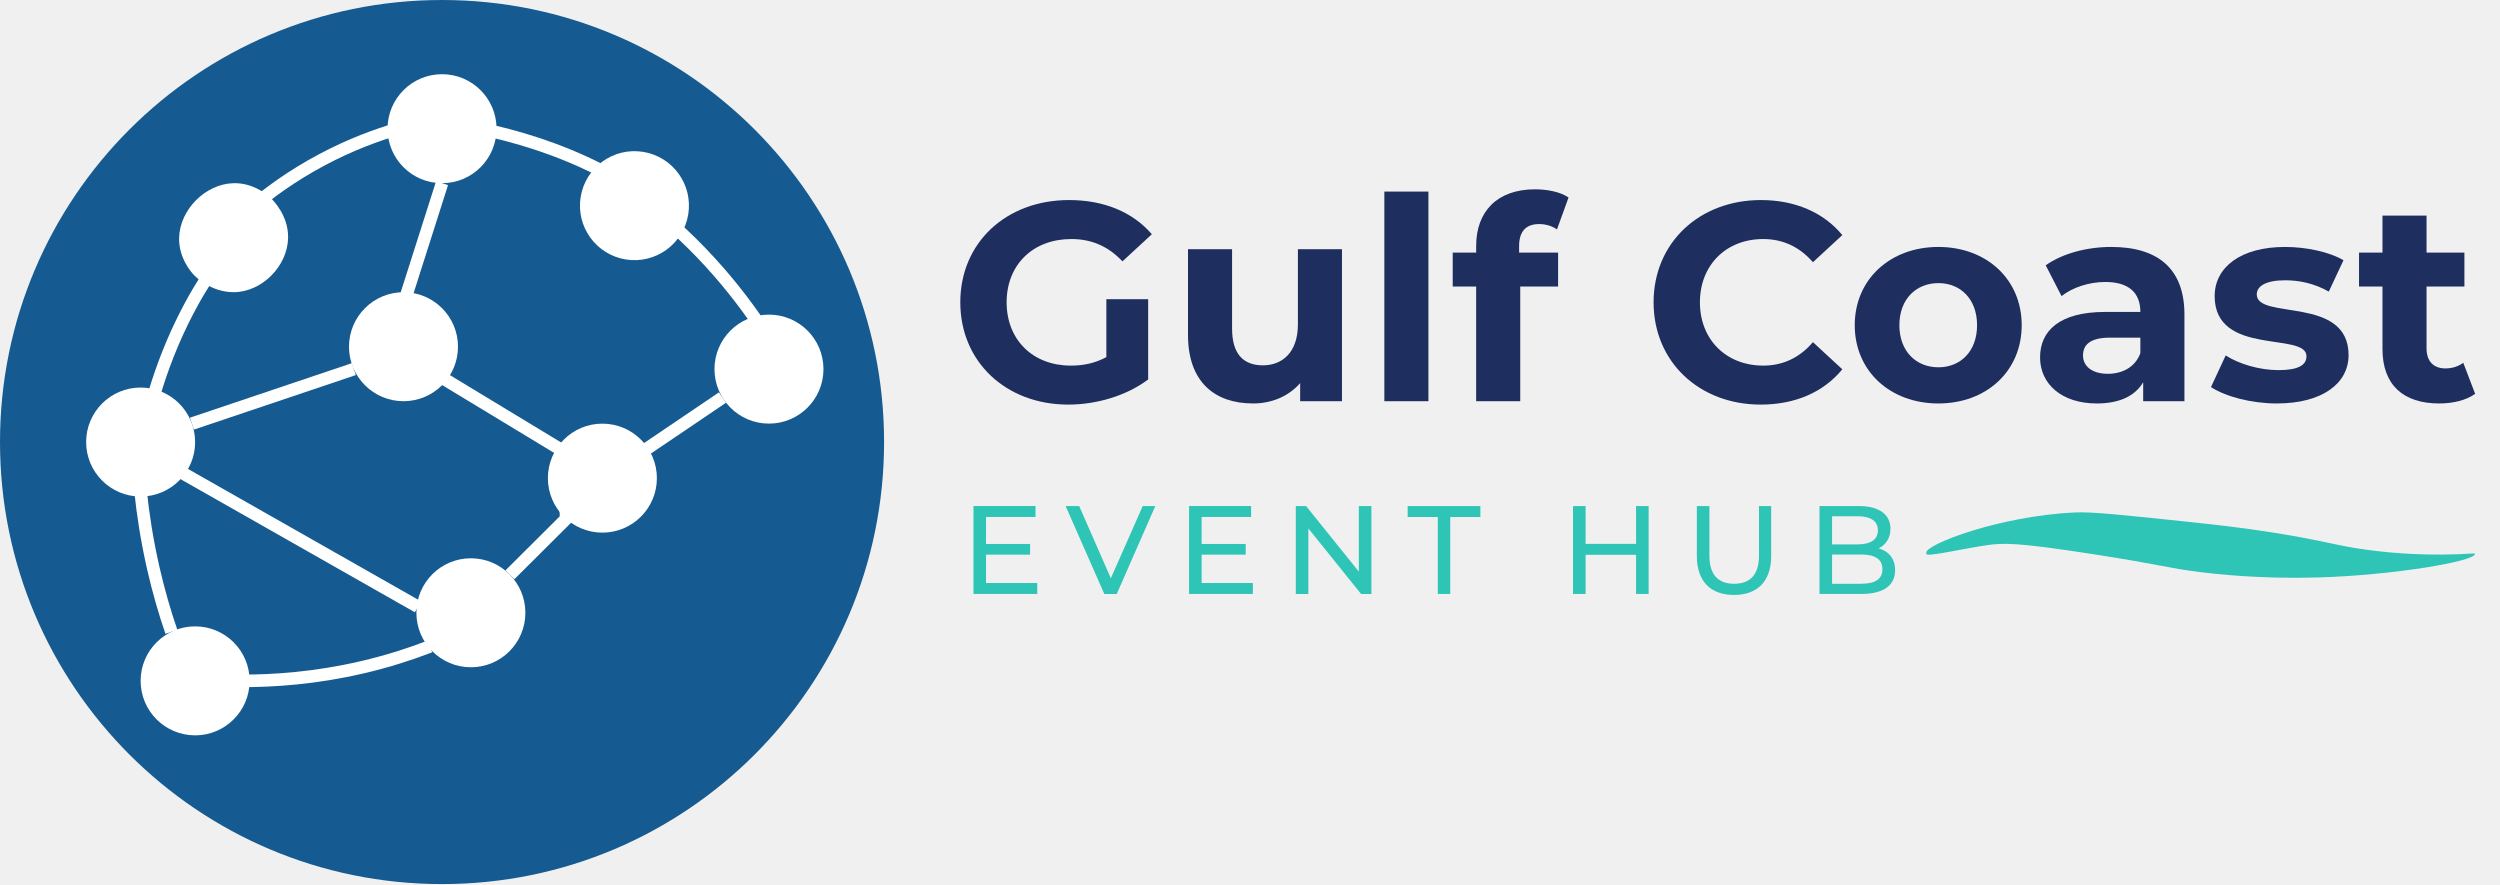
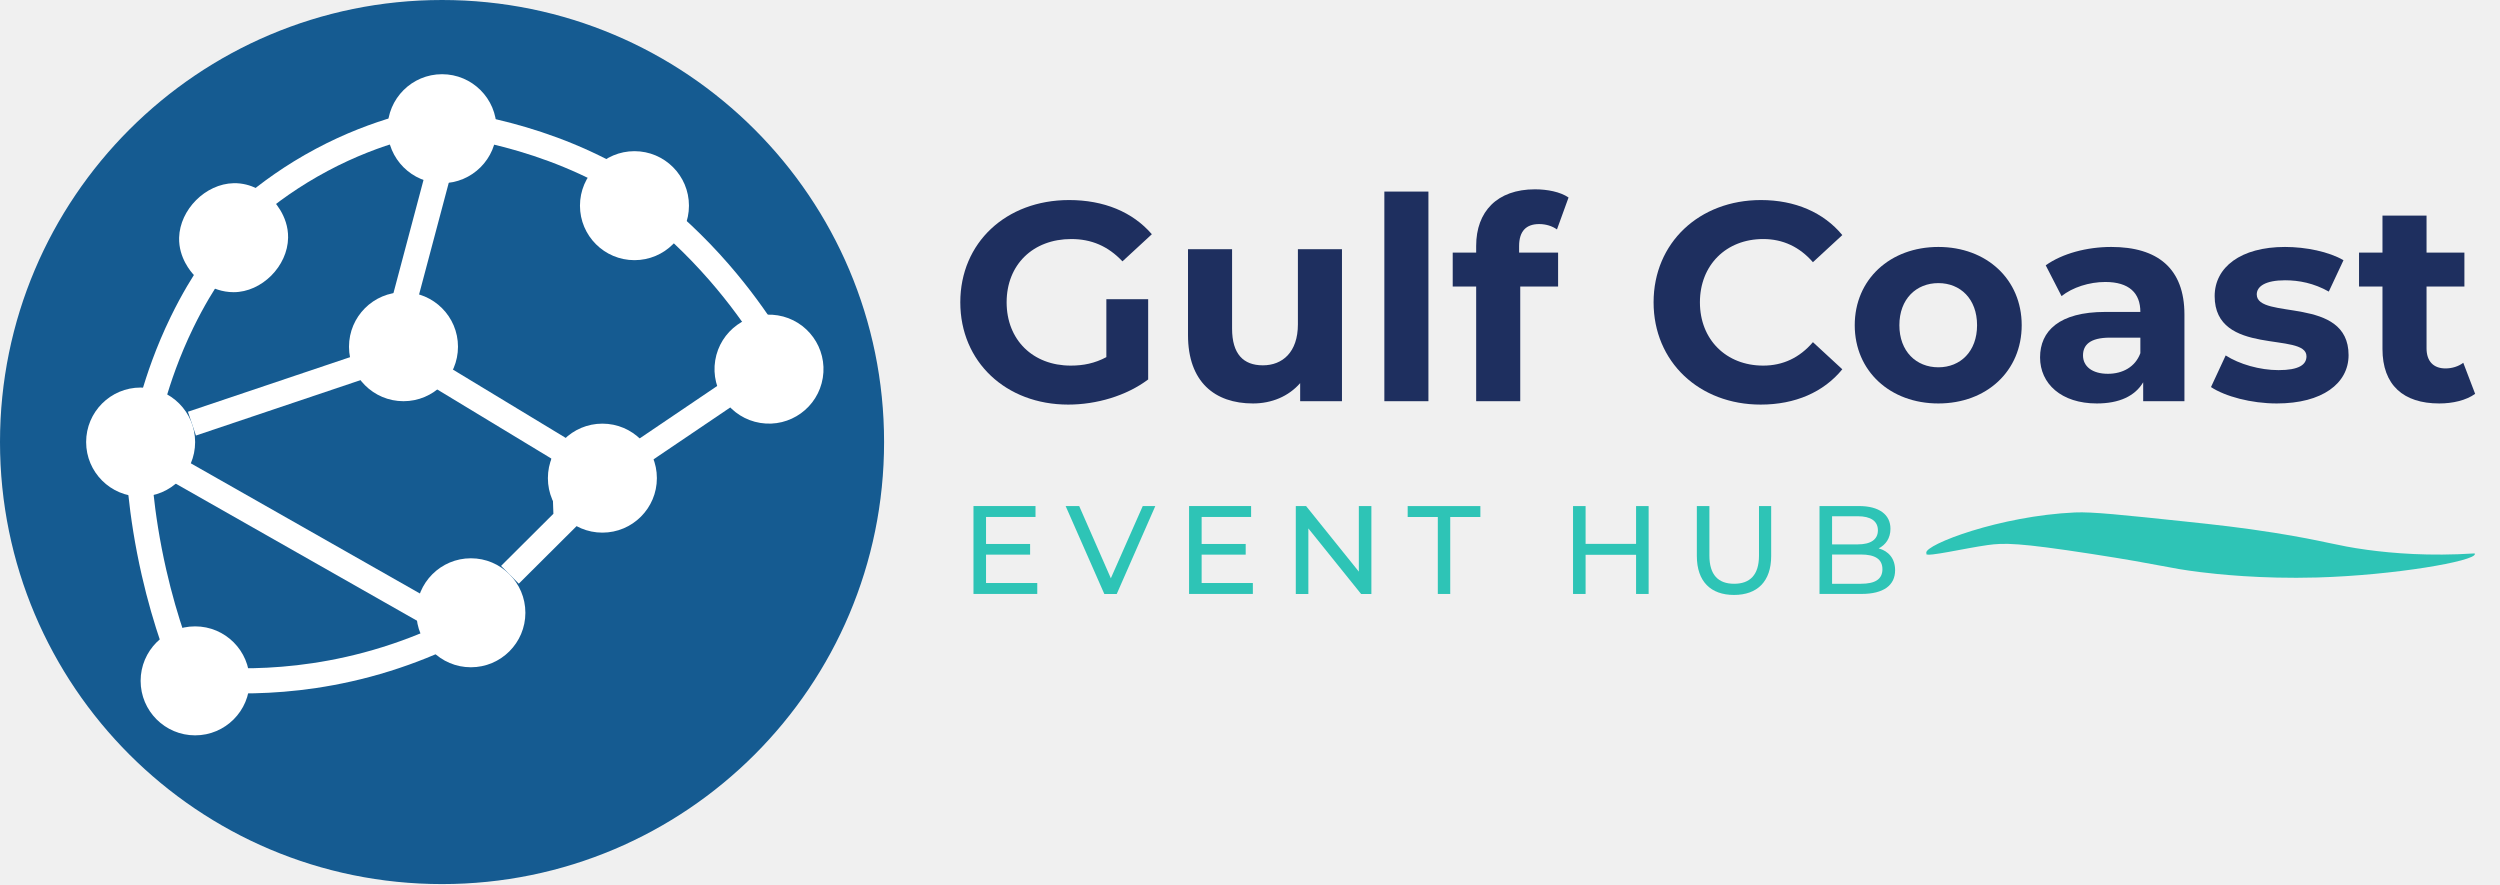
- <svg xmlns="http://www.w3.org/2000/svg" id="Layer_1" viewBox="0 0 796.42 281.63">
+ <svg xmlns="http://www.w3.org/2000/svg" id="Layer_1" version="1.1" viewBox="0 0 796.42 281.63">
  <circle cx="140.82" cy="140.82" r="140.82" fill="#155b91" />
-   <path d="M91.78,75.72c-.14,9.1-8.41,17.36-17.36,17.36-7.28,0-12.19-4.97-12.74-5.57-.71-.76-4.79-5.32-4.62-11.79.24-8.95,8.41-17.16,17.36-17.36,5.69-.13,9.9,3.02,11.41,4.28,1.12,1.05,6.06,5.94,5.95,13.09Z" fill="#fff" />
+   <path d="M91.78,75.72c-.14,9.1-8.41,17.36-17.36,17.36-7.28,0-12.19-4.97-12.74-5.57-.71-.76-4.79-5.32-4.62-11.79.24-8.95,8.41-17.16,17.36-17.36,5.69-.13,9.9,3.02,11.41,4.28,1.12,1.05,6.06,5.94,5.95,13.09h0Z" fill="#fff" />
  <circle cx="128.54" cy="110.45" r="17.36" fill="#fff" />
  <circle cx="191.9" cy="152.32" r="17.36" fill="#fff" />
  <circle cx="150.01" cy="195.21" r="17.36" fill="#fff" />
  <circle cx="140.82" cy="41" r="17.36" fill="#fff" />
-   <circle cx="202.11" cy="65.51" r="17.36" transform="translate(105.07 254.52) rotate(-80.78)" fill="#fff" />
-   <circle cx="244.97" cy="117.59" r="17.36" fill="#fff" />
+   <circle cx="202.12" cy="65.52" r="17.36" fill="#fff" />
+   <circle cx="244.97" cy="117.59" r="17.36" transform="translate(89.66 340.56) rotate(-80.78)" fill="#fff" />
  <circle cx="44.8" cy="140.82" r="17.36" fill="#fff" />
  <circle cx="62.16" cy="216.9" r="17.36" fill="#fff" />
-   <path d="M352.45,95.32h13.32v25.56c-6.93,5.22-16.47,8.01-25.47,8.01-19.8,0-34.38-13.59-34.38-32.58s14.58-32.58,34.65-32.58c11.07,0,20.25,3.78,26.37,10.89l-9.36,8.64c-4.59-4.86-9.9-7.11-16.29-7.11-12.24,0-20.61,8.19-20.61,20.16s8.37,20.16,20.43,20.16c3.96,0,7.65-.72,11.34-2.7v-18.45Z" fill="#1e2f5f" />
-   <path d="M427.51,79.39v48.42h-13.32v-5.76c-3.69,4.23-9.09,6.48-15.03,6.48-12.15,0-20.7-6.84-20.7-21.78v-27.36h14.04v25.29c0,8.1,3.6,11.7,9.81,11.7s11.16-4.14,11.16-13.05v-23.94h14.04Z" fill="#1e2f5f" />
+   <path d="M352.45,95.32h13.32v25.56c-6.93,5.22-16.47,8.01-25.47,8.01-19.8,0-34.38-13.59-34.38-32.58s14.58-32.58,34.65-32.58c11.07,0,20.25,3.78,26.37,10.89l-9.36,8.64c-4.59-4.86-9.9-7.11-16.29-7.11-12.24,0-20.61,8.19-20.61,20.16s8.37,20.16,20.43,20.16c3.96,0,7.65-.72,11.34-2.7v-18.45h0Z" fill="#1e2f5f" />
+   <path d="M427.51,79.39v48.42h-13.32v-5.76c-3.69,4.23-9.09,6.48-15.03,6.48-12.15,0-20.7-6.84-20.7-21.78v-27.36h14.04v25.29c0,8.1,3.6,11.7,9.81,11.7s11.16-4.14,11.16-13.05v-23.94s14.04,0,14.04,0Z" fill="#1e2f5f" />
  <path d="M441.01,61.03h14.04v66.78h-14.04V61.03Z" fill="#1e2f5f" />
-   <path d="M483.94,80.47h12.42v10.8h-12.06v36.54h-14.04v-36.54h-7.47v-10.8h7.47v-2.16c0-10.89,6.66-18,18.72-18,3.96,0,8.1.81,10.71,2.61l-3.69,10.17c-1.53-1.08-3.51-1.71-5.67-1.71-4.14,0-6.39,2.25-6.39,7.02v2.07Z" fill="#1e2f5f" />
+   <path d="M483.94,80.47h12.42v10.8h-12.06v36.54h-14.04v-36.54h-7.47v-10.8h7.47v-2.16c0-10.89,6.66-18,18.72-18,3.96,0,8.1.81,10.71,2.61l-3.69,10.17c-1.53-1.08-3.51-1.71-5.67-1.71-4.14,0-6.39,2.25-6.39,7.02v2.07h0Z" fill="#1e2f5f" />
  <path d="M526.78,96.31c0-18.99,14.58-32.58,34.2-32.58,10.89,0,19.98,3.96,25.92,11.16l-9.36,8.64c-4.23-4.86-9.54-7.38-15.84-7.38-11.79,0-20.16,8.28-20.16,20.16s8.37,20.16,20.16,20.16c6.3,0,11.61-2.52,15.84-7.47l9.36,8.64c-5.94,7.29-15.03,11.25-26.01,11.25-19.53,0-34.11-13.59-34.11-32.58Z" fill="#1e2f5f" />
  <path d="M590.86,103.6c0-14.58,11.25-24.93,26.64-24.93s26.55,10.35,26.55,24.93-11.16,24.93-26.55,24.93-26.64-10.35-26.64-24.93ZM629.83,103.6c0-8.37-5.31-13.41-12.33-13.41s-12.42,5.04-12.42,13.41,5.4,13.41,12.42,13.41,12.33-5.04,12.33-13.41Z" fill="#1e2f5f" />
-   <path d="M695.89,100.18v27.63h-13.14v-6.03c-2.61,4.41-7.65,6.75-14.76,6.75-11.34,0-18.09-6.3-18.09-14.67s6.03-14.49,20.79-14.49h11.16c0-6.03-3.6-9.54-11.16-9.54-5.13,0-10.44,1.71-13.95,4.5l-5.04-9.81c5.31-3.78,13.14-5.85,20.88-5.85,14.76,0,23.31,6.84,23.31,21.51ZM681.85,112.51v-4.95h-9.63c-6.57,0-8.64,2.43-8.64,5.67,0,3.51,2.97,5.85,7.92,5.85,4.68,0,8.73-2.16,10.35-6.57Z" fill="#1e2f5f" />
+   <path d="M695.89,100.18v27.63h-13.14v-6.03c-2.61,4.41-7.65,6.75-14.76,6.75-11.34,0-18.09-6.3-18.09-14.67s6.03-14.49,20.79-14.49h11.16c0-6.03-3.6-9.54-11.16-9.54-5.13,0-10.44,1.71-13.95,4.5l-5.04-9.81c5.31-3.78,13.14-5.85,20.88-5.85,14.76,0,23.31,6.84,23.31,21.51h0ZM681.85,112.51v-4.95h-9.63c-6.57,0-8.64,2.43-8.64,5.67,0,3.51,2.97,5.85,7.92,5.85,4.68,0,8.73-2.16,10.35-6.57h0Z" fill="#1e2f5f" />
  <path d="M704.35,123.31l4.68-10.08c4.32,2.79,10.89,4.68,16.83,4.68,6.48,0,8.91-1.71,8.91-4.41,0-7.92-29.25.18-29.25-19.17,0-9.18,8.28-15.66,22.41-15.66,6.66,0,14.04,1.53,18.63,4.23l-4.68,9.99c-4.77-2.7-9.54-3.6-13.95-3.6-6.3,0-9,1.98-9,4.5,0,8.28,29.25.27,29.25,19.35,0,9-8.37,15.39-22.86,15.39-8.19,0-16.47-2.25-20.97-5.22Z" fill="#1e2f5f" />
-   <path d="M788.5,125.47c-2.88,2.07-7.11,3.06-11.43,3.06-11.43,0-18.09-5.85-18.09-17.37v-19.89h-7.47v-10.8h7.47v-11.79h14.04v11.79h12.06v10.8h-12.06v19.71c0,4.14,2.25,6.39,6.03,6.39,2.07,0,4.14-.63,5.67-1.8l3.78,9.9Z" fill="#1e2f5f" />
+   <path d="M788.5,125.47c-2.88,2.07-7.11,3.06-11.43,3.06-11.43,0-18.09-5.85-18.09-17.37v-19.89h-7.47v-10.8h7.47v-11.79h14.04v11.79h12.06v10.8h-12.06v19.71c0,4.14,2.25,6.39,6.03,6.39,2.07,0,4.14-.63,5.67-1.8,0,0,3.78,9.9,3.78,9.9Z" fill="#1e2f5f" />
  <path d="M330.44,185.73v3.48h-20.32v-28h19.76v3.48h-15.76v8.6h14.04v3.4h-14.04v9.04h16.32Z" fill="#2ec4b6" />
  <path d="M368.04,161.22l-12.28,28h-3.96l-12.32-28h4.32l10.08,23,10.16-23h4Z" fill="#2ec4b6" />
  <path d="M399.12,185.73v3.48h-20.32v-28h19.76v3.48h-15.76v8.6h14.04v3.4h-14.04v9.04h16.32Z" fill="#2ec4b6" />
  <path d="M436.88,161.22v28h-3.28l-16.8-20.88v20.88h-4v-28h3.28l16.8,20.88v-20.88h4Z" fill="#2ec4b6" />
  <path d="M458.04,164.7h-9.6v-3.48h23.16v3.48h-9.6v24.52h-3.96v-24.52Z" fill="#2ec4b6" />
  <path d="M525.2,161.22v28h-4v-12.48h-16.08v12.48h-4v-28h4v12.04h16.08v-12.04h4Z" fill="#2ec4b6" />
-   <path d="M540.56,177.13v-15.92h4v15.76c0,6.2,2.84,9,7.88,9s7.92-2.8,7.92-9v-15.76h3.88v15.92c0,8.12-4.44,12.4-11.84,12.4s-11.84-4.28-11.84-12.4Z" fill="#2ec4b6" />
-   <path d="M603.72,181.65c0,4.8-3.64,7.56-10.72,7.56h-13.36v-28h12.56c6.44,0,10.04,2.72,10.04,7.24,0,3.04-1.56,5.16-3.76,6.24,3.16.88,5.24,3.24,5.24,6.96ZM583.64,164.46v8.96h8.2c4.08,0,6.4-1.52,6.4-4.48s-2.32-4.48-6.4-4.48h-8.2ZM599.68,181.33c0-3.24-2.4-4.68-6.84-4.68h-9.2v9.32h9.2c4.44,0,6.84-1.4,6.84-4.64Z" fill="#2ec4b6" />
-   <path d="M48.81,126.65c1.69-5.9,4.53-14.44,9.18-24,3.47-7.13,6.93-12.73,9.7-16.8" fill="none" stroke="#fff" stroke-miterlimit="10" stroke-width="4" />
-   <path d="M79.9,66.28c5.63-4.78,13.14-10.31,22.62-15.36,9.06-4.83,17.47-7.91,24.36-9.92" fill="none" stroke="#fff" stroke-miterlimit="10" stroke-width="4" />
-   <line x1="61.14" y1="134.96" x2="112.72" y2="117.59" fill="none" stroke="#fff" stroke-miterlimit="10" stroke-width="4" />
-   <line x1="128.54" y1="96.91" x2="140.82" y2="58.36" fill="none" stroke="#fff" stroke-miterlimit="10" stroke-width="4" />
-   <polyline points="140.82 120.32 179.61 143.81 180.35 165.28 162.45 183.11" fill="none" stroke="#fff" stroke-miterlimit="10" stroke-width="4" />
-   <line x1="203.78" y1="144.49" x2="230.15" y2="126.65" fill="none" stroke="#fff" stroke-miterlimit="10" stroke-width="4" />
-   <path d="M244.97,108.06c-4.18-6.57-9.41-13.86-15.86-21.28-7.84-9.01-15.54-15.97-22.27-21.28" fill="none" stroke="#fff" stroke-miterlimit="10" stroke-width="4" />
-   <path d="M153.05,41c11.05,2.29,24.65,6.24,38.4,13.29,3.92,2.01,7.46,4.07,10.65,6.12" fill="none" stroke="#fff" stroke-miterlimit="10" stroke-width="4" />
-   <line x1="55.15" y1="149" x2="133.14" y2="193.31" fill="none" stroke="#fff" stroke-miterlimit="10" stroke-width="4" />
-   <path d="M44.8,156.66c.76,7.24,2,15.41,4.01,24.24,1.72,7.56,3.73,14.37,5.79,20.37" fill="none" stroke="#fff" stroke-miterlimit="10" stroke-width="4" />
-   <path d="M76.71,216.9c10.41.04,23.76-.85,38.69-4.33,8.2-1.91,15.41-4.26,21.57-6.64" fill="none" stroke="#fff" stroke-miterlimit="10" stroke-width="4" />
-   <path d="M788.33,176.3s.08.12.08.2c.1,2.25-25.6,6.77-50.27,7.47-18.03.51-32.34-1.11-37.11-1.7-11.07-1.37-11.29-2.18-34.75-5.81-23.22-3.59-27.87-3.54-33.07-2.82-7.16,1-19.34,3.85-19.56,2.86-.02-.07.04-.15.08-.2-.03-.05-.07-.12-.08-.2-.36-2.62,23.35-11.76,47.37-12.85,5.49-.25,15.44.81,35.33,2.91,9.34.99,17.44,1.86,28.2,3.57,16.38,2.61,19.07,4.01,29.62,5.44,8,1.08,19.64,2.07,34.16,1.13Z" fill="#2ec4b6" />
+   <path d="M540.56,177.13v-15.92h4v15.76c0,6.2,2.84,9,7.88,9s7.92-2.8,7.92-9v-15.76h3.88v15.92c0,8.12-4.44,12.4-11.84,12.4s-11.84-4.28-11.84-12.4h0Z" fill="#2ec4b6" />
+   <path d="M603.72,181.65c0,4.8-3.64,7.56-10.72,7.56h-13.36v-28h12.56c6.44,0,10.04,2.72,10.04,7.24,0,3.04-1.56,5.16-3.76,6.24,3.16.88,5.24,3.24,5.24,6.96h0ZM583.64,164.46v8.96h8.2c4.08,0,6.4-1.52,6.4-4.48s-2.32-4.48-6.4-4.48h-8.2ZM599.68,181.33c0-3.24-2.4-4.68-6.84-4.68h-9.2v9.32h9.2c4.44,0,6.84-1.4,6.84-4.64Z" fill="#2ec4b6" />
+   <path d="M48.81,126.65c1.69-5.9,4.53-14.44,9.18-24,3.47-7.13,6.93-12.73,9.7-16.8" fill="none" stroke="#fff" stroke-miterlimit="10" stroke-width="8" />
+   <path d="M79.9,66.28c5.63-4.78,13.14-10.31,22.62-15.36,9.06-4.83,17.47-7.91,24.36-9.92" fill="none" stroke="#fff" stroke-miterlimit="10" stroke-width="8" />
+   <line x1="61.14" y1="134.96" x2="118.2" y2="115.75" fill="none" stroke="#fff" stroke-miterlimit="10" stroke-width="8" />
+   <line x1="128.54" y1="96.91" x2="140.82" y2="50.7" fill="none" stroke="#fff" stroke-miterlimit="10" stroke-width="8" />
+   <polyline points="140.82 120.32 179.61 143.81 180.35 165.28 162.45 183.11" fill="none" stroke="#fff" stroke-miterlimit="10" stroke-width="8" />
+   <line x1="203.78" y1="144.49" x2="233.57" y2="124.34" fill="none" stroke="#fff" stroke-miterlimit="10" stroke-width="8" />
+   <path d="M244.97,108.06c-4.18-6.57-9.41-13.86-15.86-21.28-7.84-9.01-15.54-15.97-22.27-21.28" fill="none" stroke="#fff" stroke-miterlimit="10" stroke-width="8" />
+   <path d="M153.05,41c11.05,2.29,24.65,6.24,38.4,13.29,3.92,2.01,7.46,4.07,10.65,6.12" fill="none" stroke="#fff" stroke-miterlimit="10" stroke-width="8" />
+   <line x1="55.15" y1="149" x2="136.48" y2="195.21" fill="none" stroke="#fff" stroke-miterlimit="10" stroke-width="8" />
+   <path d="M44.8,156.66c.8,7.66,2.11,16.3,4.24,25.64,1.82,8,3.94,15.2,6.11,21.55" fill="none" stroke="#fff" stroke-miterlimit="10" stroke-width="8" />
+   <path d="M76.71,216.9c10.81.05,24.67-1.01,40.17-5.15,8.51-2.27,16-5.07,22.4-7.9" fill="none" stroke="#fff" stroke-miterlimit="10" stroke-width="8" />
+   <path d="M788.33,176.3s.08.12.08.2c.1,2.25-25.6,6.77-50.27,7.47-18.03.51-32.34-1.11-37.11-1.7-11.07-1.37-11.29-2.18-34.75-5.81-23.22-3.59-27.87-3.54-33.07-2.82-7.16,1-19.34,3.85-19.56,2.86-.02-.07.04-.15.08-.2-.03-.05-.07-.12-.08-.2-.36-2.62,23.35-11.76,47.37-12.85,5.49-.25,15.44.81,35.33,2.91,9.34.99,17.44,1.86,28.2,3.57,16.38,2.61,19.07,4.01,29.62,5.44,8,1.08,19.64,2.07,34.16,1.13h0Z" fill="#2ec4b6" />
</svg>
